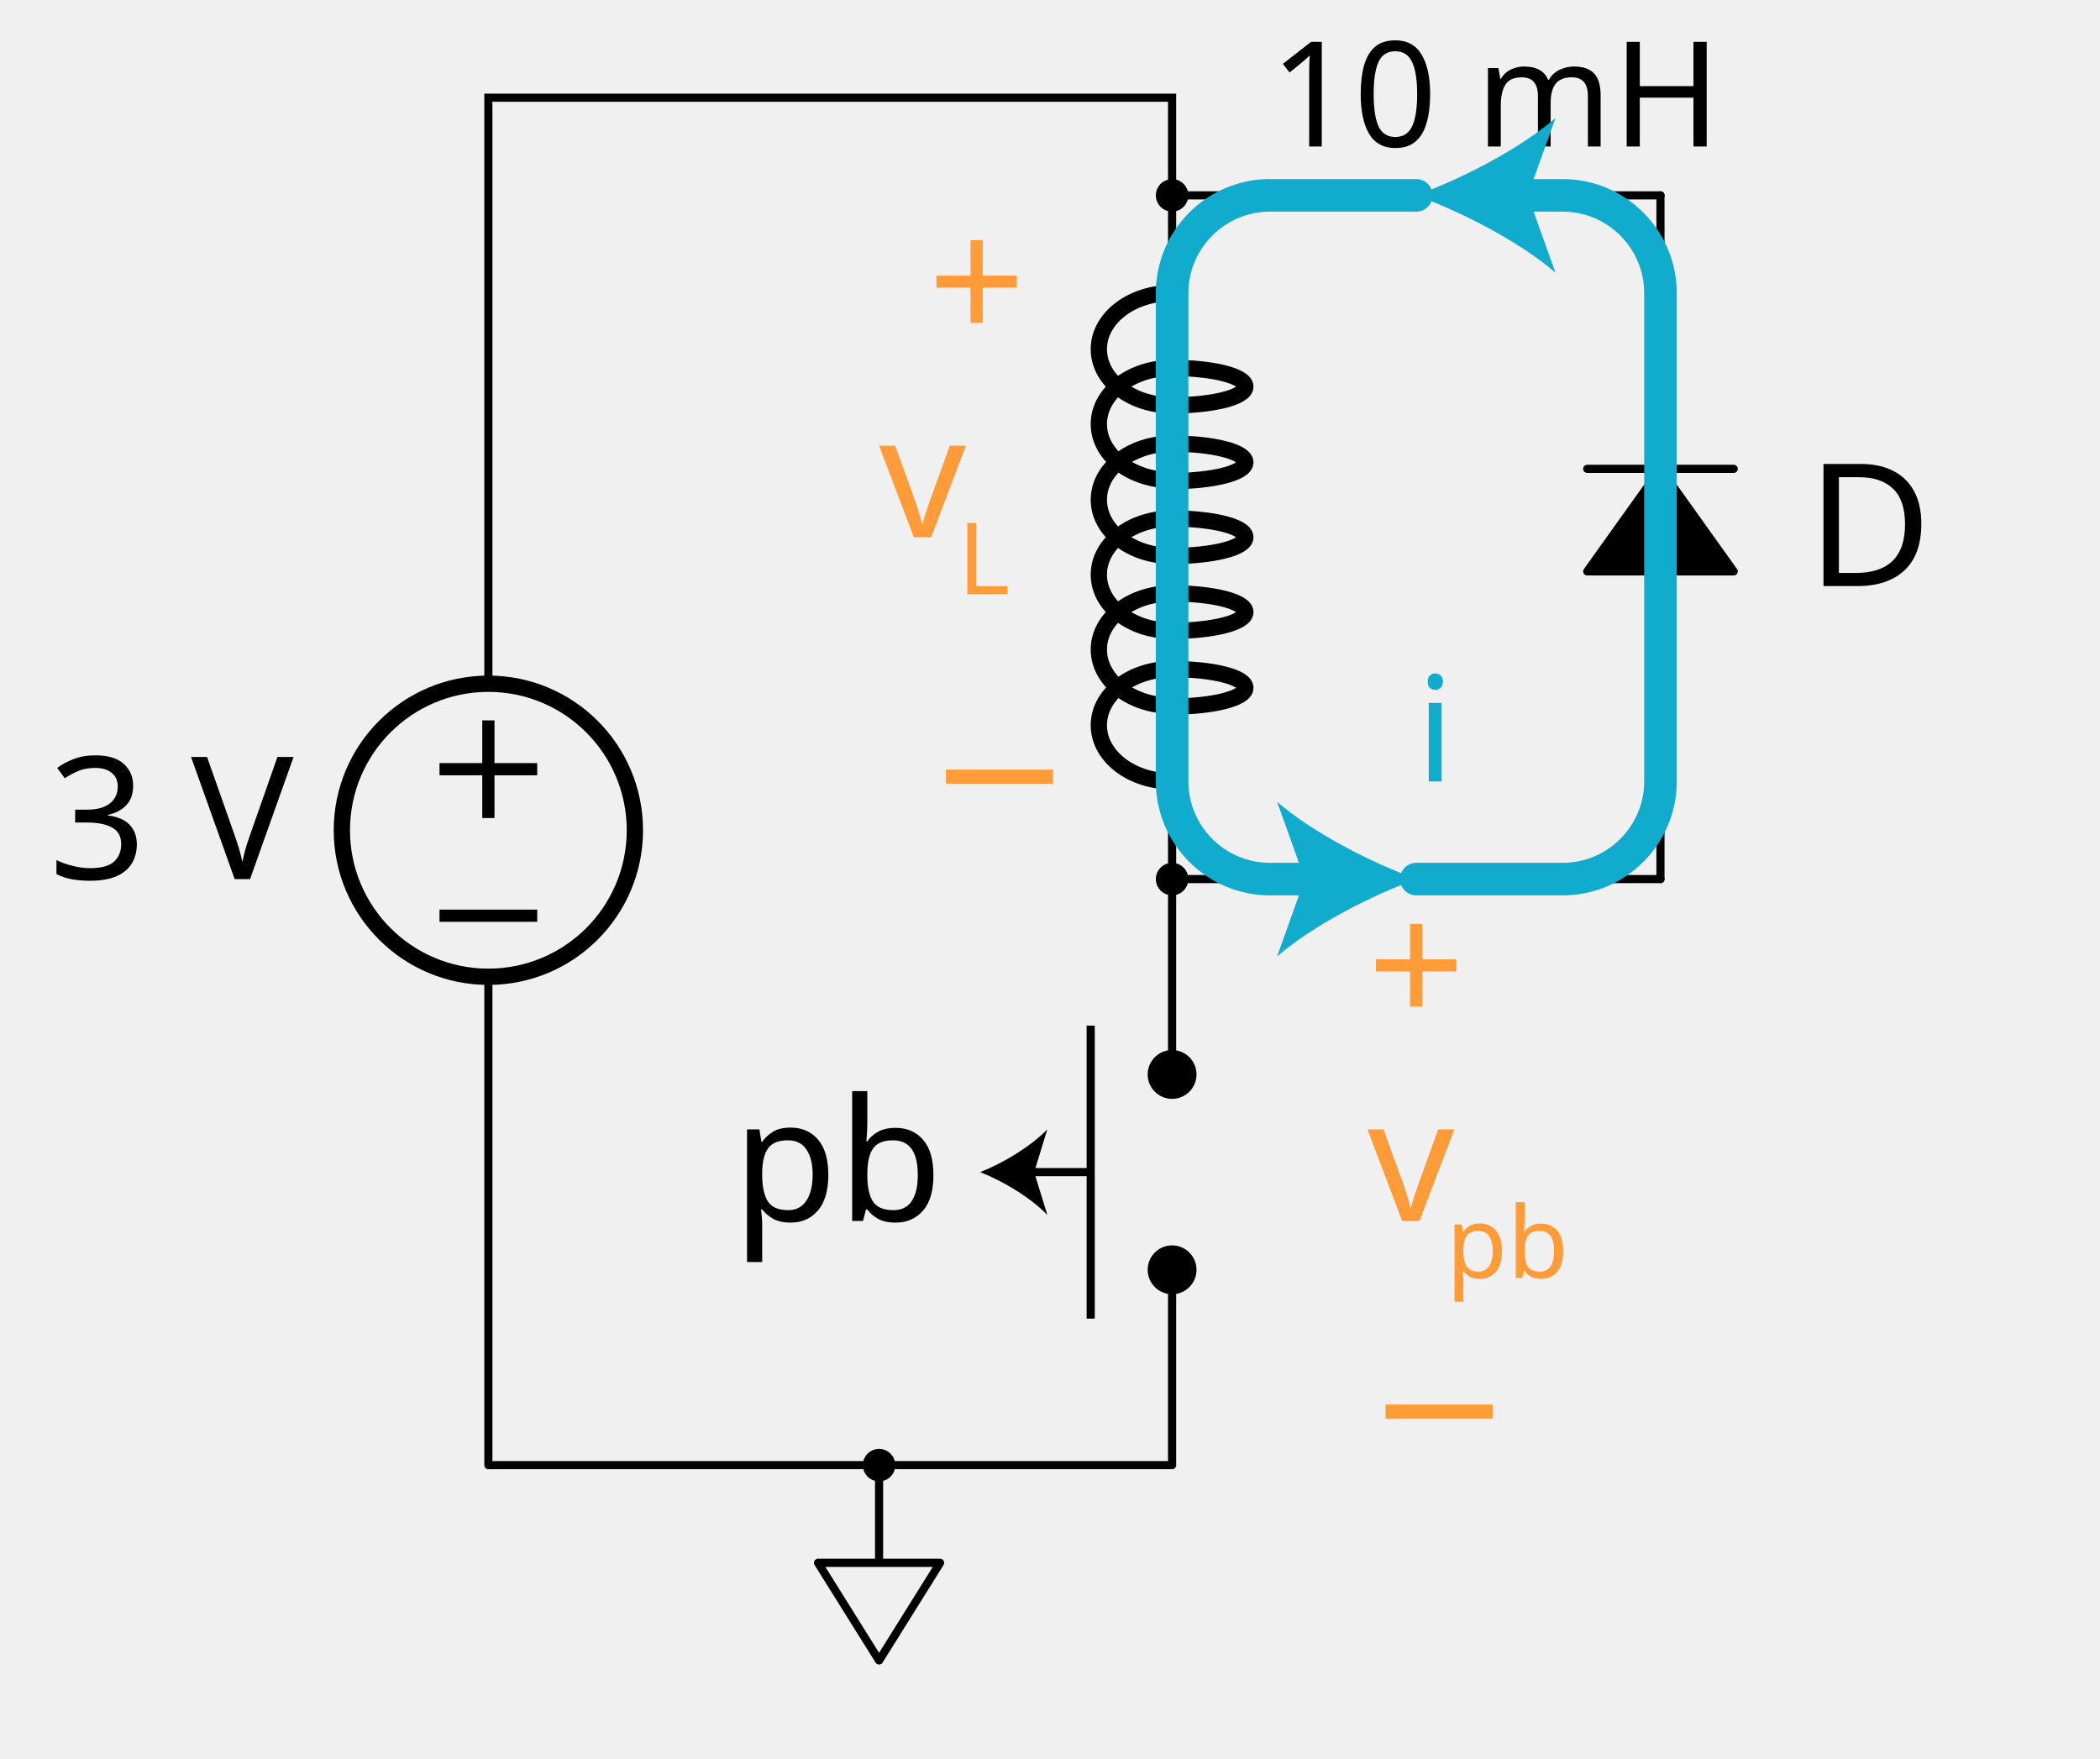
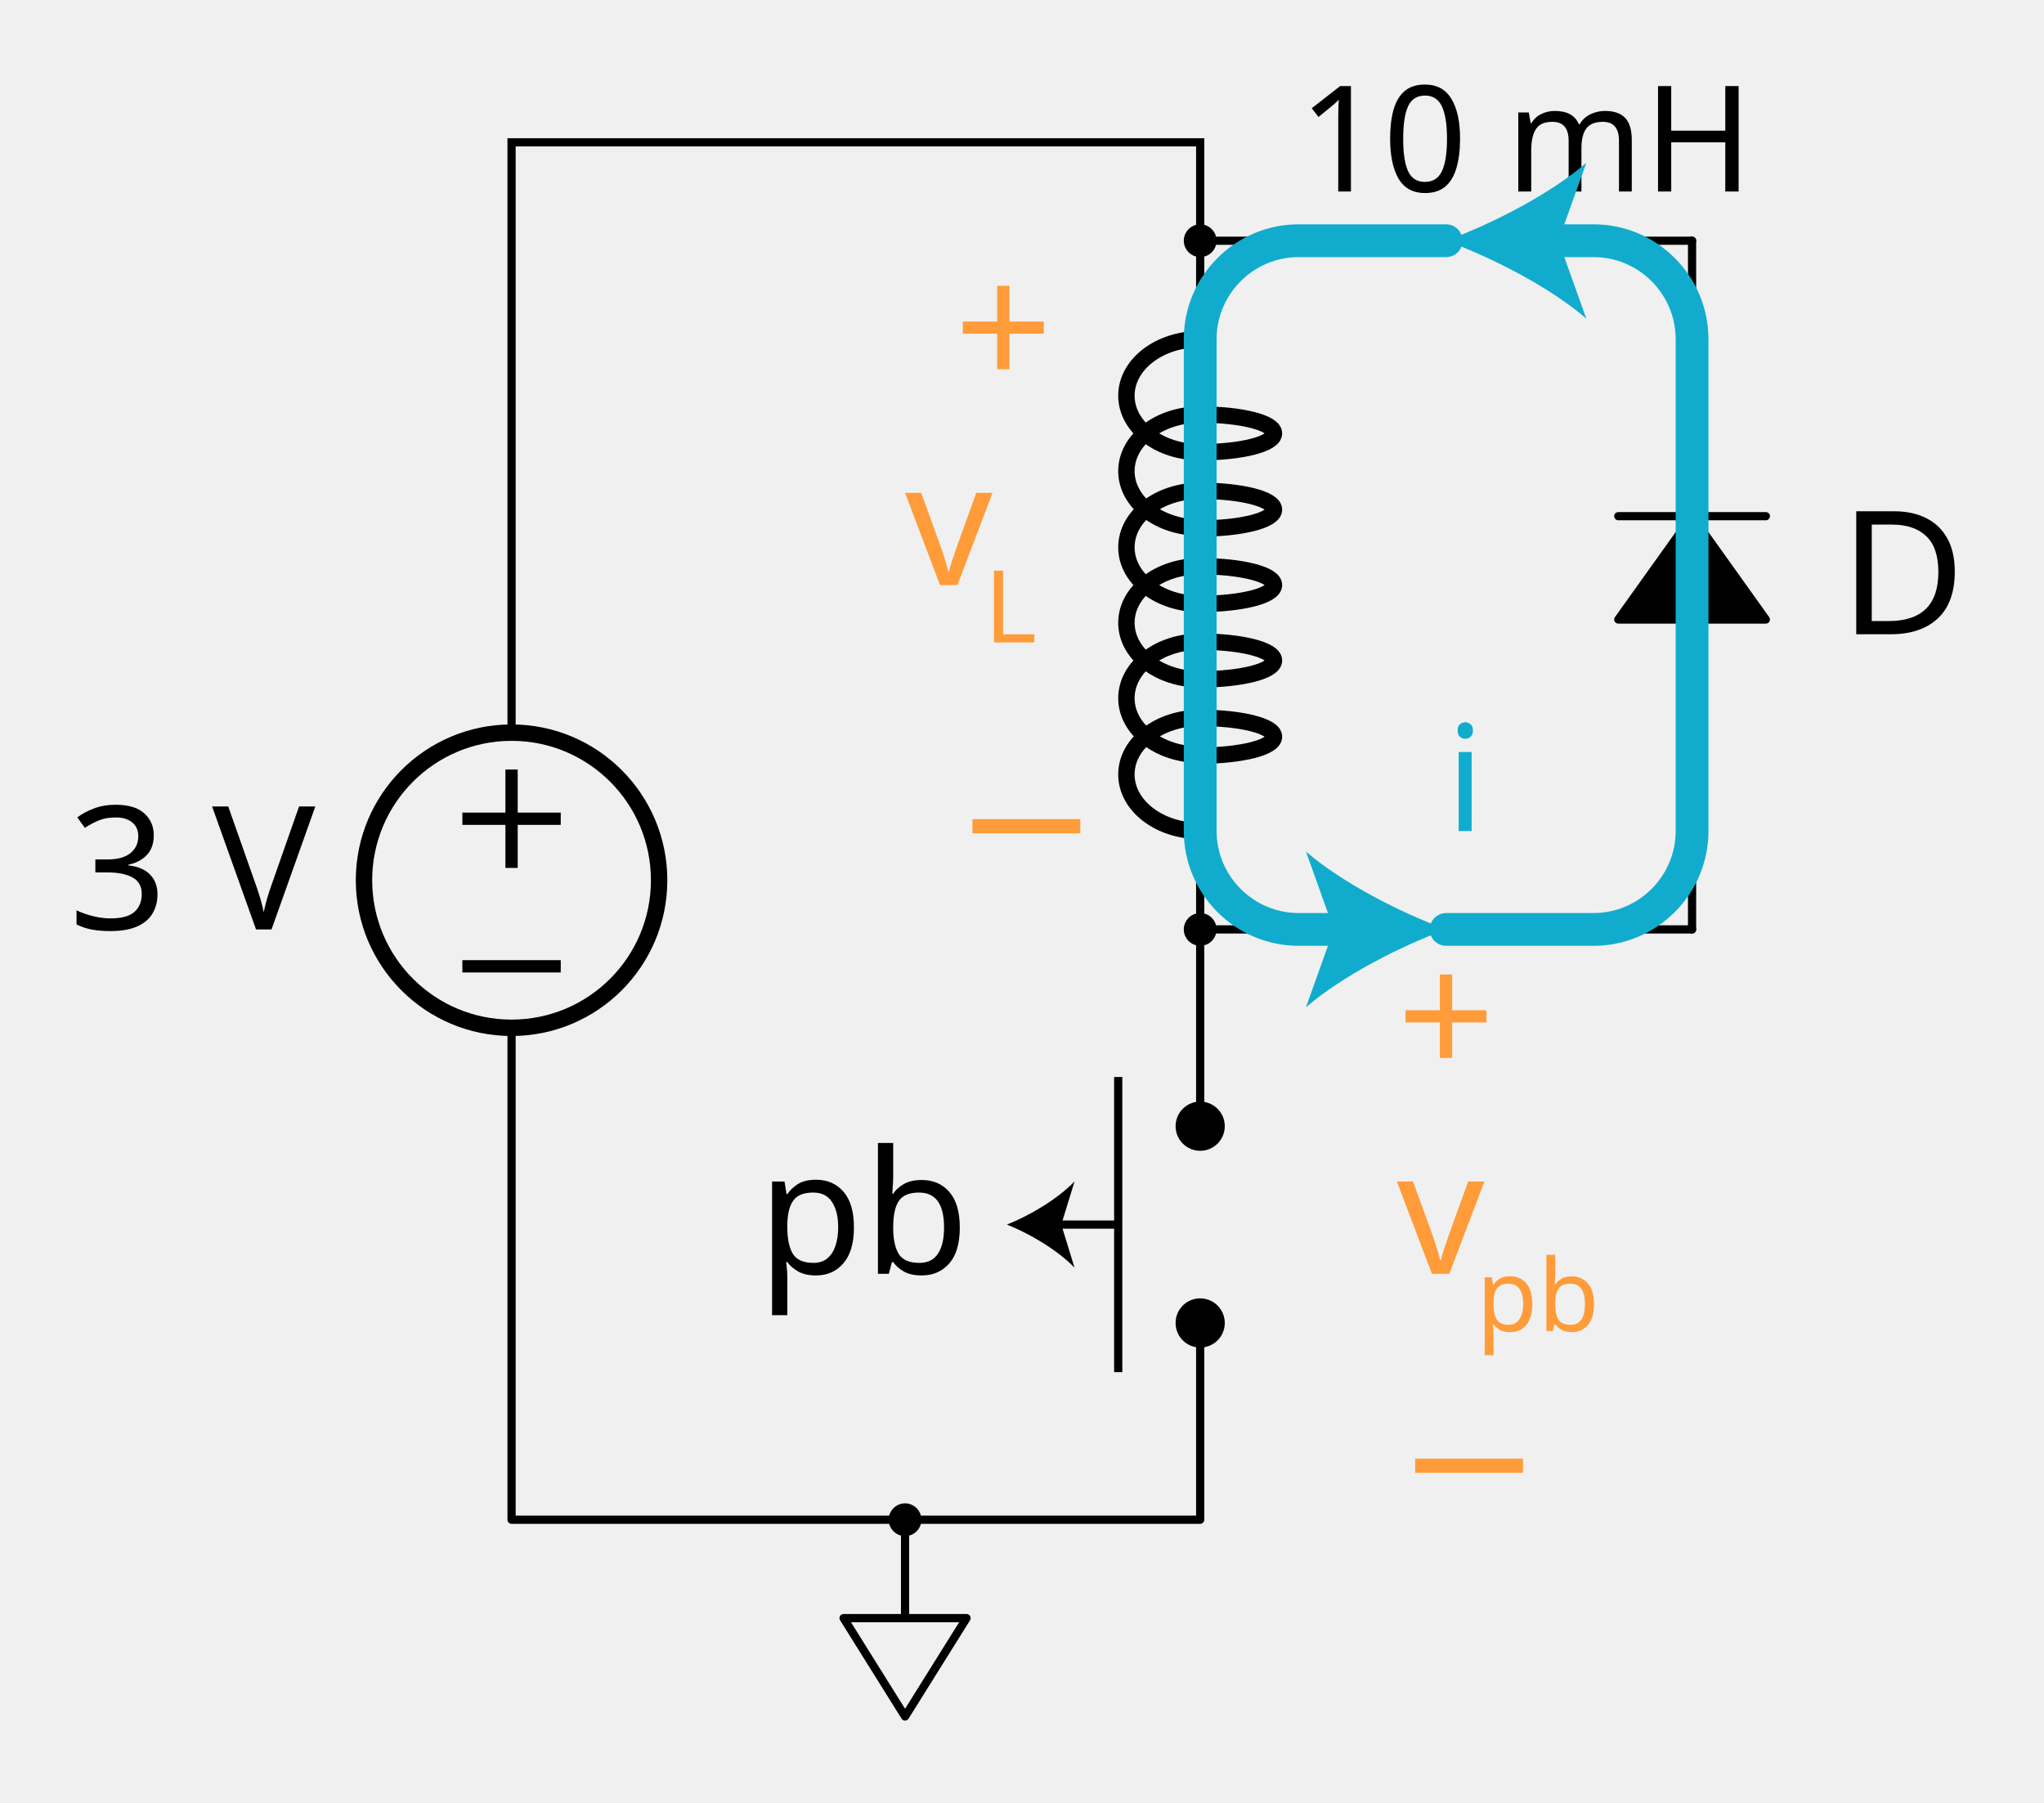
- <svg xmlns="http://www.w3.org/2000/svg" version="1.1" id="Layer_1" x="0px" y="0px" viewBox="0 0 258 216" style="enable-background:new 0 0 258 216;" xml:space="preserve">
+ <svg xmlns="http://www.w3.org/2000/svg" version="1.1" id="Layer_1" x="0px" y="0px" viewBox="0 0 249.33 219.859" xml:space="preserve" width="249.33" height="219.859">
  <defs id="defs4489" />
  <style type="text/css" id="style4333">
	.st0{fill:none;stroke:#E8C11C;stroke-miterlimit:10;}
	.st1{fill:none;stroke:#11ACCD;stroke-width:3;stroke-linecap:round;stroke-miterlimit:10;}
	.st2{fill:#11ACCD;}
	.st3{fill:none;stroke:#11ACCD;stroke-width:4;stroke-miterlimit:10;}
	.st4{fill:none;stroke:#BABEC2;stroke-linecap:round;stroke-miterlimit:10;}
	.st5{fill:none;stroke:#11ACCD;stroke-width:6;stroke-miterlimit:10;}
	.st6{fill:none;stroke:#000000;stroke-linecap:round;stroke-linejoin:round;stroke-miterlimit:10;}
	.st7{fill:none;stroke:#000000;stroke-width:2;stroke-linecap:round;stroke-linejoin:round;stroke-miterlimit:10;}
	.st8{fill:none;stroke:#000000;stroke-width:2;stroke-miterlimit:10;}
	.st9{fill:none;stroke:#000000;stroke-linecap:round;stroke-miterlimit:10;}
	.st10{fill:none;stroke:#000000;stroke-width:1.5;stroke-miterlimit:10;}
	.st11{fill:none;stroke:#000000;stroke-width:2;stroke-linecap:round;stroke-miterlimit:10;}
	.st12{fill:none;}
	.st13{stroke:#000000;stroke-linecap:round;stroke-linejoin:round;stroke-miterlimit:10;}
	.st14{fill:none;stroke:#000000;stroke-miterlimit:10;}
	.st15{fill:#FFFFFF;stroke:#000000;stroke-miterlimit:10;}
	.st16{font-family:'KaTeX_Main-Regular';}
	.st17{font-size:18px;}
	.st18{font-size:21px;}
	.st19{font-family:'KaTeX_Main-Italic';}
	.st20{fill:#1FAB54;}
	.st21{fill:none;stroke:#000000;stroke-width:5;stroke-miterlimit:10;}
	.st22{fill:none;stroke:#000000;stroke-width:4;stroke-miterlimit:10;}
	.st23{fill:#FF9C39;}
	.st24{fill:#E8C11C;}
	.st25{fill:none;stroke:#E8C11C;stroke-linecap:round;stroke-miterlimit:10;}
	.st26{fill:#BABEC2;stroke:#BABEC2;stroke-linecap:round;stroke-linejoin:round;stroke-miterlimit:10;}
	.st27{fill:#BABEC2;stroke:#BABEC2;stroke-miterlimit:10;}
	.st28{fill:none;stroke:#BABEC2;stroke-linecap:round;stroke-linejoin:round;stroke-miterlimit:10;}
	.st29{fill:none;stroke:#1FAB54;stroke-width:2;stroke-linecap:round;stroke-miterlimit:10;}
	.st30{fill:none;stroke:#BABEC2;stroke-width:2;stroke-linecap:round;stroke-miterlimit:10;}
	.st31{fill:#BABEC2;}
	.st32{fill:none;stroke:#BABEC2;stroke-width:2;stroke-miterlimit:10;}
	.st33{fill:none;stroke:#BABEC2;stroke-width:2;stroke-linecap:round;stroke-linejoin:round;stroke-miterlimit:10;}
	.st34{opacity:0.1;fill:none;stroke:#000000;stroke-width:2;enable-background:new    ;}
	.st35{fill:none;stroke:#000000;stroke-width:2;stroke-linecap:round;stroke-linejoin:round;}
	.st36{fill:none;stroke:#000000;stroke-width:2;}
	.st37{fill:none;stroke:#000000;}
	.st38{clip-path:url(#SVGID_2_);fill:none;stroke:#29ABCA;stroke-width:5;}
	.st39{clip-path:url(#SVGID_4_);fill:none;stroke:#29ABCA;stroke-width:5;}
	.st40{clip-path:url(#SVGID_6_);fill:none;stroke:#E1A158;stroke-width:5;}
	.st41{clip-path:url(#SVGID_8_);fill:none;stroke:#E1A158;stroke-width:5;}
	.st42{clip-path:url(#SVGID_10_);fill:none;stroke:#E1A158;stroke-width:5;}
	.st43{fill:#E07D10;}
	.st44{fill:none;stroke:#FF9C39;stroke-width:2;stroke-linecap:round;stroke-miterlimit:10;}
	.st45{fill:none;stroke:#E07D10;stroke-width:2;stroke-linecap:round;stroke-miterlimit:10;}
	.st46{fill:none;stroke:#000000;stroke-width:4;stroke-linecap:round;stroke-miterlimit:10;}
	.st47{fill:none;stroke:#11ACCD;stroke-width:4;stroke-linecap:round;stroke-miterlimit:10;}
	.st48{fill:none;stroke:#E8C11C;stroke-width:2;stroke-miterlimit:10;}
</style>
-   <g id="g4335">
-     <rect x="192" y="24" class="st12" width="24" height="84" id="rect4337" />
-     <line class="st6" x1="204" y1="24" x2="204" y2="108" id="line4339" />
-     <polyline class="st6" points="195,57.6 204,57.6 213,57.6  " id="polyline4341" />
-     <polygon class="st13" points="195,70.2 204,57.6 213,70.2  " id="polygon4343" />
+   <g id="g4335" transform="translate(2.40059,5.359377)">
+     <rect x="192" y="24" class="st12" width="24" height="84" id="rect4337" style="fill:none" />
+     <line class="st6" x1="204" y1="24" x2="204" y2="108" id="line4339" style="fill:none;stroke:#000000;stroke-linecap:round;stroke-linejoin:round;stroke-miterlimit:10" />
+     <polyline class="st6" points="195,57.6 204,57.6 213,57.6  " id="polyline4341" style="fill:none;stroke:#000000;stroke-linecap:round;stroke-linejoin:round;stroke-miterlimit:10" />
+     <polygon class="st13" points="195,70.2 204,57.6 213,70.2 " id="polygon4343" style="stroke:#000000;stroke-linecap:round;stroke-linejoin:round;stroke-miterlimit:10" />
  </g>
-   <g id="g4345">
-     <polyline class="st6" points="108,192 115.5,192 115.5,192 115.5,192 108,204 100.5,192 108,192 108,180  " id="polyline4347" />
-     <rect x="96" y="180" class="st12" width="24" height="24" id="rect4349" />
+   <g id="g4345" transform="translate(2.40059,5.359377)">
+     <polyline class="st6" points="108,192 115.5,192 115.5,192 115.5,192 108,204 100.5,192 108,192 108,180  " id="polyline4347" style="fill:none;stroke:#000000;stroke-linecap:round;stroke-linejoin:round;stroke-miterlimit:10" />
+     <rect x="96" y="180" class="st12" width="24" height="24" id="rect4349" style="fill:none" />
  </g>
-   <g id="g4351">
-     <circle class="st13" cx="108" cy="180" r="1.5" id="circle4353" />
-     <rect x="102" y="174" class="st12" width="12" height="12" id="rect4355" />
+   <g id="g4351" transform="translate(2.40059,5.359377)">
+     <circle class="st13" cx="108" cy="180" r="1.5" id="circle4353" style="stroke:#000000;stroke-linecap:round;stroke-linejoin:round;stroke-miterlimit:10" />
+     <rect x="102" y="174" class="st12" width="12" height="12" id="rect4355" style="fill:none" />
  </g>
-   <g id="g4357">
-     <circle class="st13" cx="144" cy="108" r="1.5" id="circle4359" />
-     <rect x="138" y="102" class="st12" width="12" height="12" id="rect4361" />
+   <g id="g4357" transform="translate(2.40059,5.359377)">
+     <circle class="st13" cx="144" cy="108" r="1.5" id="circle4359" style="stroke:#000000;stroke-linecap:round;stroke-linejoin:round;stroke-miterlimit:10" />
+     <rect x="138" y="102" class="st12" width="12" height="12" id="rect4361" style="fill:none" />
  </g>
-   <g id="g4363">
-     <circle class="st13" cx="144" cy="24" r="1.5" id="circle4365" />
-     <rect x="138" y="18" class="st12" width="12" height="12" id="rect4367" />
+   <g id="g4363" transform="translate(2.40059,5.359377)">
+     <circle class="st13" cx="144" cy="24" r="1.5" id="circle4365" style="stroke:#000000;stroke-linecap:round;stroke-linejoin:round;stroke-miterlimit:10" />
+     <rect x="138" y="18" class="st12" width="12" height="12" id="rect4367" style="fill:none" />
  </g>
-   <g id="g4369">
-     <circle class="st8" cx="60" cy="102" r="18" id="circle4371" />
-     <polyline class="st9" points="60,84 60,60 60,12 144,12 144,24  " id="polyline4373" />
-     <polyline class="st6" points="144,156 144,180 60,180 60,144 60,120  " id="polyline4375" />
-     <line class="st10" x1="60" y1="88.5" x2="60" y2="100.5" id="line4377" />
-     <line class="st10" x1="54" y1="94.5" x2="66" y2="94.5" id="line4379" />
-     <line class="st10" x1="54" y1="112.5" x2="66" y2="112.5" id="line4381" />
+   <g id="g4369" transform="translate(2.40059,5.359377)">
+     <circle class="st8" cx="60" cy="102" r="18" id="circle4371" style="fill:none;stroke:#000000;stroke-width:2;stroke-miterlimit:10" />
+     <polyline class="st9" points="60,84 60,60 60,12 144,12 144,24  " id="polyline4373" style="fill:none;stroke:#000000;stroke-linecap:round;stroke-miterlimit:10" />
+     <polyline class="st6" points="144,156 144,180 60,180 60,144 60,120  " id="polyline4375" style="fill:none;stroke:#000000;stroke-linecap:round;stroke-linejoin:round;stroke-miterlimit:10" />
+     <line class="st10" x1="60" y1="88.5" x2="60" y2="100.5" id="line4377" style="fill:none;stroke:#000000;stroke-width:1.5;stroke-miterlimit:10" />
+     <line class="st10" x1="54" y1="94.5" x2="66" y2="94.5" id="line4379" style="fill:none;stroke:#000000;stroke-width:1.5;stroke-miterlimit:10" />
+     <line class="st10" x1="54" y1="112.5" x2="66" y2="112.5" id="line4381" style="fill:none;stroke:#000000;stroke-width:1.5;stroke-miterlimit:10" />
  </g>
-   <g id="g4383">
-     <line class="st9" x1="144" y1="96" x2="144" y2="108" id="line4385" />
-     <path class="st11" d="M144,82.2c-5,0-9,3.1-9,6.9s4,6.9,9,6.9" id="path4387" />
-     <path class="st11" d="M144,82.2c5,0,9,1,9,2.3c0,1.3-4,2.3-9,2.3" id="path4389" />
-     <path class="st11" d="M144,72.9c-5,0-9,3.1-9,6.9s4,6.9,9,6.9" id="path4391" />
-     <path class="st11" d="M144,72.9c5,0,9,1,9,2.3s-4,2.3-9,2.3" id="path4393" />
-     <path class="st11" d="M144,63.7c-5,0-9,3.1-9,6.9s4,6.9,9,6.9" id="path4395" />
-     <path class="st11" d="M144,63.7c5,0,9,1,9,2.3c0,1.3-4,2.3-9,2.3" id="path4397" />
-     <path class="st11" d="M144,54.5c-5,0-9,3.1-9,6.9s4,6.9,9,6.9" id="path4399" />
-     <path class="st11" d="M144,54.5c5,0,9,1,9,2.3c0,1.3-4,2.3-9,2.3" id="path4401" />
-     <path class="st11" d="M144,45.2c5,0,9,1,9,2.3c0,1.3-4,2.3-9,2.3" id="path4403" />
-     <path class="st11" d="M144,45.2c-5,0-9,3.1-9,6.9s4,6.9,9,6.9" id="path4405" />
-     <path class="st11" d="M144,36c-5,0-9,3.1-9,6.9s4,6.9,9,6.9" id="path4407" />
-     <line class="st9" x1="144" y1="24" x2="144" y2="36" id="line4409" />
-     <rect x="132" y="24" class="st12" width="24" height="84" id="rect4411" />
+   <g id="g4383" transform="translate(2.40059,5.359377)">
+     <line class="st9" x1="144" y1="96" x2="144" y2="108" id="line4385" style="fill:none;stroke:#000000;stroke-linecap:round;stroke-miterlimit:10" />
+     <path class="st11" d="m 144,82.2 c -5,0 -9,3.1 -9,6.9 0,3.8 4,6.9 9,6.9" id="path4387" style="fill:none;stroke:#000000;stroke-width:2;stroke-linecap:round;stroke-miterlimit:10" />
+     <path class="st11" d="m 144,82.2 c 5,0 9,1 9,2.3 0,1.3 -4,2.3 -9,2.3" id="path4389" style="fill:none;stroke:#000000;stroke-width:2;stroke-linecap:round;stroke-miterlimit:10" />
+     <path class="st11" d="m 144,72.9 c -5,0 -9,3.1 -9,6.9 0,3.8 4,6.9 9,6.9" id="path4391" style="fill:none;stroke:#000000;stroke-width:2;stroke-linecap:round;stroke-miterlimit:10" />
+     <path class="st11" d="m 144,72.9 c 5,0 9,1 9,2.3 0,1.3 -4,2.3 -9,2.3" id="path4393" style="fill:none;stroke:#000000;stroke-width:2;stroke-linecap:round;stroke-miterlimit:10" />
+     <path class="st11" d="m 144,63.7 c -5,0 -9,3.1 -9,6.9 0,3.8 4,6.9 9,6.9" id="path4395" style="fill:none;stroke:#000000;stroke-width:2;stroke-linecap:round;stroke-miterlimit:10" />
+     <path class="st11" d="m 144,63.7 c 5,0 9,1 9,2.3 0,1.3 -4,2.3 -9,2.3" id="path4397" style="fill:none;stroke:#000000;stroke-width:2;stroke-linecap:round;stroke-miterlimit:10" />
+     <path class="st11" d="m 144,54.5 c -5,0 -9,3.1 -9,6.9 0,3.8 4,6.9 9,6.9" id="path4399" style="fill:none;stroke:#000000;stroke-width:2;stroke-linecap:round;stroke-miterlimit:10" />
+     <path class="st11" d="m 144,54.5 c 5,0 9,1 9,2.3 0,1.3 -4,2.3 -9,2.3" id="path4401" style="fill:none;stroke:#000000;stroke-width:2;stroke-linecap:round;stroke-miterlimit:10" />
+     <path class="st11" d="m 144,45.2 c 5,0 9,1 9,2.3 0,1.3 -4,2.3 -9,2.3" id="path4403" style="fill:none;stroke:#000000;stroke-width:2;stroke-linecap:round;stroke-miterlimit:10" />
+     <path class="st11" d="m 144,45.2 c -5,0 -9,3.1 -9,6.9 0,3.8 4,6.9 9,6.9" id="path4405" style="fill:none;stroke:#000000;stroke-width:2;stroke-linecap:round;stroke-miterlimit:10" />
+     <path class="st11" d="m 144,36 c -5,0 -9,3.1 -9,6.9 0,3.8 4,6.9 9,6.9" id="path4407" style="fill:none;stroke:#000000;stroke-width:2;stroke-linecap:round;stroke-miterlimit:10" />
+     <line class="st9" x1="144" y1="24" x2="144" y2="36" id="line4409" style="fill:none;stroke:#000000;stroke-linecap:round;stroke-miterlimit:10" />
+     <rect x="132" y="24" class="st12" width="24" height="84" id="rect4411" style="fill:none" />
  </g>
-   <g id="g4413">
+   <g id="g4413" transform="translate(2.40059,5.359377)">
    <circle cx="144" cy="156" r="3" id="circle4415" />
-     <rect x="138" y="150" class="st12" width="12" height="12" id="rect4417" />
+     <rect x="138" y="150" class="st12" width="12" height="12" id="rect4417" style="fill:none" />
  </g>
-   <g id="g4419">
+   <g id="g4419" transform="translate(2.40059,5.359377)">
    <circle cx="144" cy="132" r="3" id="circle4421" />
-     <rect x="138" y="126" class="st12" width="12" height="12" id="rect4423" />
+     <rect x="138" y="126" class="st12" width="12" height="12" id="rect4423" style="fill:none" />
  </g>
-   <polyline class="st9" points="144,132 144,108 204,108 " id="polyline4425" />
-   <polyline class="st14" points="138,126 138,144 138,162 " id="polyline4427" transform="translate(-4,0)" style="fill:none;stroke:#000000;stroke-miterlimit:10" />
-   <line class="st14" x1="125.6" y1="144" x2="134" y2="144" id="line4433" style="fill:none;stroke:#000000;stroke-miterlimit:10" />
-   <g id="g4435" transform="matrix(1.617165,0,0,1.814019,-83.33655,-117.2188)">
+   <polyline class="st9" points="144,132 144,108 204,108 " id="polyline4425" style="fill:none;stroke:#000000;stroke-linecap:round;stroke-miterlimit:10" transform="translate(2.40059,5.359377)" />
+   <polyline class="st14" points="138,126 138,144 138,162 " id="polyline4427" transform="translate(-1.59941,5.359377)" style="fill:none;stroke:#000000;stroke-miterlimit:10" />
+   <line class="st14" x1="128.001" y1="149.359" x2="136.401" y2="149.359" id="line4433" style="fill:none;stroke:#000000;stroke-miterlimit:10" />
+   <g id="g4435" transform="matrix(1.617165,0,0,1.814019,-80.93596,-111.8594)">
    <path d="m 126,144 c 1.7,0.6 3.8,1.7 5.1,2.9 l -1,-2.9 1,-2.9 c -1.3,1.2 -3.4,2.3 -5.1,2.9 z" id="path4437" />
  </g>
-   <text transform="matrix(1 0 0 1 155.9998 18)" class="st16 st17" id="text4439">10 mH</text>
-   <text transform="matrix(1 0 0 1 5.9998 108)" class="st16 st18" id="text4441">3 V</text>
-   <text transform="matrix(1 0 0 1 89.9998 150)" class="st16 st18" id="text4443">pb</text>
-   <text transform="matrix(1 0 0 1 174.0002 96.0001)" class="st2 st19 st17" id="text4445">i</text>
-   <line class="st9" x1="144" y1="24" x2="204" y2="24" id="line4447" />
-   <text transform="matrix(1 0 0 1 167.9998 150)" class="st23 st19 st18" id="text4449">v</text>
-   <text transform="matrix(0.583 0 0 0.583 177.6599 156.9932)" class="st23 st16 st18" id="text4451">pb</text>
-   <text transform="matrix(1 0 0 1 168.0002 125.9999)" class="st23 st16 st18" id="text4453">+</text>
-   <text transform="matrix(1 0 0 1 168 180)" class="st23 st16 st18" id="text4455">−</text>
-   <text transform="matrix(1 0 0 1 107.9998 66)" class="st23 st19 st18" id="text4457">v</text>
-   <text transform="matrix(0.583 0 0 0.583 117.6599 72.9932)" class="st23 st16 st18" id="text4459">L</text>
-   <text transform="matrix(1 0 0 1 114.0002 41.9999)" class="st23 st16 st18" id="text4461">+</text>
-   <text transform="matrix(1 0 0 1 114 102)" class="st23 st16 st18" id="text4463">−</text>
-   <text transform="matrix(1 0 0 1 221.9998 72)" class="st16 st18" id="text4465">D</text>
-   <g id="g4467">
+   <text class="st16 st17" id="text4439" style="font-size:18px;font-family:KaTeX_Main-Regular" x="158.4" y="23.359">10 mH</text>
+   <text class="st16 st18" id="text4441" style="font-size:21px;font-family:KaTeX_Main-Regular" x="8.4" y="113.359">3 V</text>
+   <text class="st16 st18" id="text4443" style="font-size:21px;font-family:KaTeX_Main-Regular" x="92.4" y="155.359">pb</text>
+   <text class="st2 st19 st17" id="text4445" style="font-size:18px;font-family:KaTeX_Main-Italic;fill:#11accd" x="176.401" y="101.359">i</text>
+   <line class="st9" x1="146.401" y1="29.359" x2="206.401" y2="29.359" id="line4447" style="fill:none;stroke:#000000;stroke-linecap:round;stroke-miterlimit:10" />
+   <text class="st23 st19 st18" id="text4449" style="font-size:21px;font-family:KaTeX_Main-Italic;fill:#ff9c39" x="170.4" y="155.359">v</text>
+   <text class="st23 st16 st18" id="text4451" style="font-size:12.243px;font-family:KaTeX_Main-Regular;fill:#ff9c39" x="180.06" y="162.353">pb</text>
+   <text class="st23 st16 st18" id="text4453" style="font-size:21px;font-family:KaTeX_Main-Regular;fill:#ff9c39" x="170.401" y="131.359">+</text>
+   <text class="st23 st16 st18" id="text4455" style="font-size:21px;font-family:KaTeX_Main-Regular;fill:#ff9c39" x="170.401" y="185.359">−</text>
+   <text class="st23 st19 st18" id="text4457" style="font-size:21px;font-family:KaTeX_Main-Italic;fill:#ff9c39" x="110.4" y="71.359">v</text>
+   <text class="st23 st16 st18" id="text4459" style="font-size:12.243px;font-family:KaTeX_Main-Regular;fill:#ff9c39" x="120.06" y="78.353">L</text>
+   <text class="st23 st16 st18" id="text4461" style="font-size:21px;font-family:KaTeX_Main-Regular;fill:#ff9c39" x="116.401" y="47.359">+</text>
+   <text class="st23 st16 st18" id="text4463" style="font-size:21px;font-family:KaTeX_Main-Regular;fill:#ff9c39" x="116.401" y="107.359">−</text>
+   <text class="st16 st18" id="text4465" style="font-size:21px;font-family:KaTeX_Main-Regular" x="224.4" y="77.359">D</text>
+   <g id="g4467" transform="translate(2.40059,5.359377)">
    <g id="g4469">
-       <path class="st47" d="M174,24h-18c-6.6,0-12,5.4-12,12v60c0,6.6,5.4,12,12,12h5.9" id="path4471" />
+       <path class="st47" d="m 174,24 -18,0 c -6.6,0 -12,5.4 -12,12 l 0,60 c 0,6.6 5.4,12 12,12 l 5.9,0" id="path4471" style="fill:none;stroke:#11accd;stroke-width:4;stroke-linecap:round;stroke-miterlimit:10" />
      <g id="g4473">
-         <path class="st2" d="M174,108c-5.7,2.1-12.7,5.7-17.1,9.5l3.4-9.5l-3.4-9.5C161.3,102.3,168.3,105.9,174,108z" id="path4475" />
+         <path class="st2" d="m 174,108 c -5.7,2.1 -12.7,5.7 -17.1,9.5 l 3.4,-9.5 -3.4,-9.5 c 4.4,3.8 11.4,7.4 17.1,9.5 z" id="path4475" style="fill:#11accd" />
      </g>
    </g>
  </g>
-   <g id="g4477">
+   <g id="g4477" transform="translate(2.40059,5.359377)">
    <g id="g4479">
-       <path class="st47" d="M174,108h18c6.6,0,12-5.4,12-12V36c0-6.6-5.4-12-12-12h-5.9" id="path4481" />
+       <path class="st47" d="m 174,108 18,0 c 6.6,0 12,-5.4 12,-12 l 0,-60 c 0,-6.6 -5.4,-12 -12,-12 l -5.9,0" id="path4481" style="fill:none;stroke:#11accd;stroke-width:4;stroke-linecap:round;stroke-miterlimit:10" />
      <g id="g4483">
-         <path class="st2" d="M174,24c5.7-2.1,12.7-5.7,17.1-9.5l-3.4,9.5l3.4,9.5C186.7,29.7,179.7,26.1,174,24z" id="path4485" />
+         <path class="st2" d="m 174,24 c 5.7,-2.1 12.7,-5.7 17.1,-9.5 l -3.4,9.5 3.4,9.5 C 186.7,29.7 179.7,26.1 174,24 Z" id="path4485" style="fill:#11accd" />
      </g>
    </g>
  </g>
</svg>
